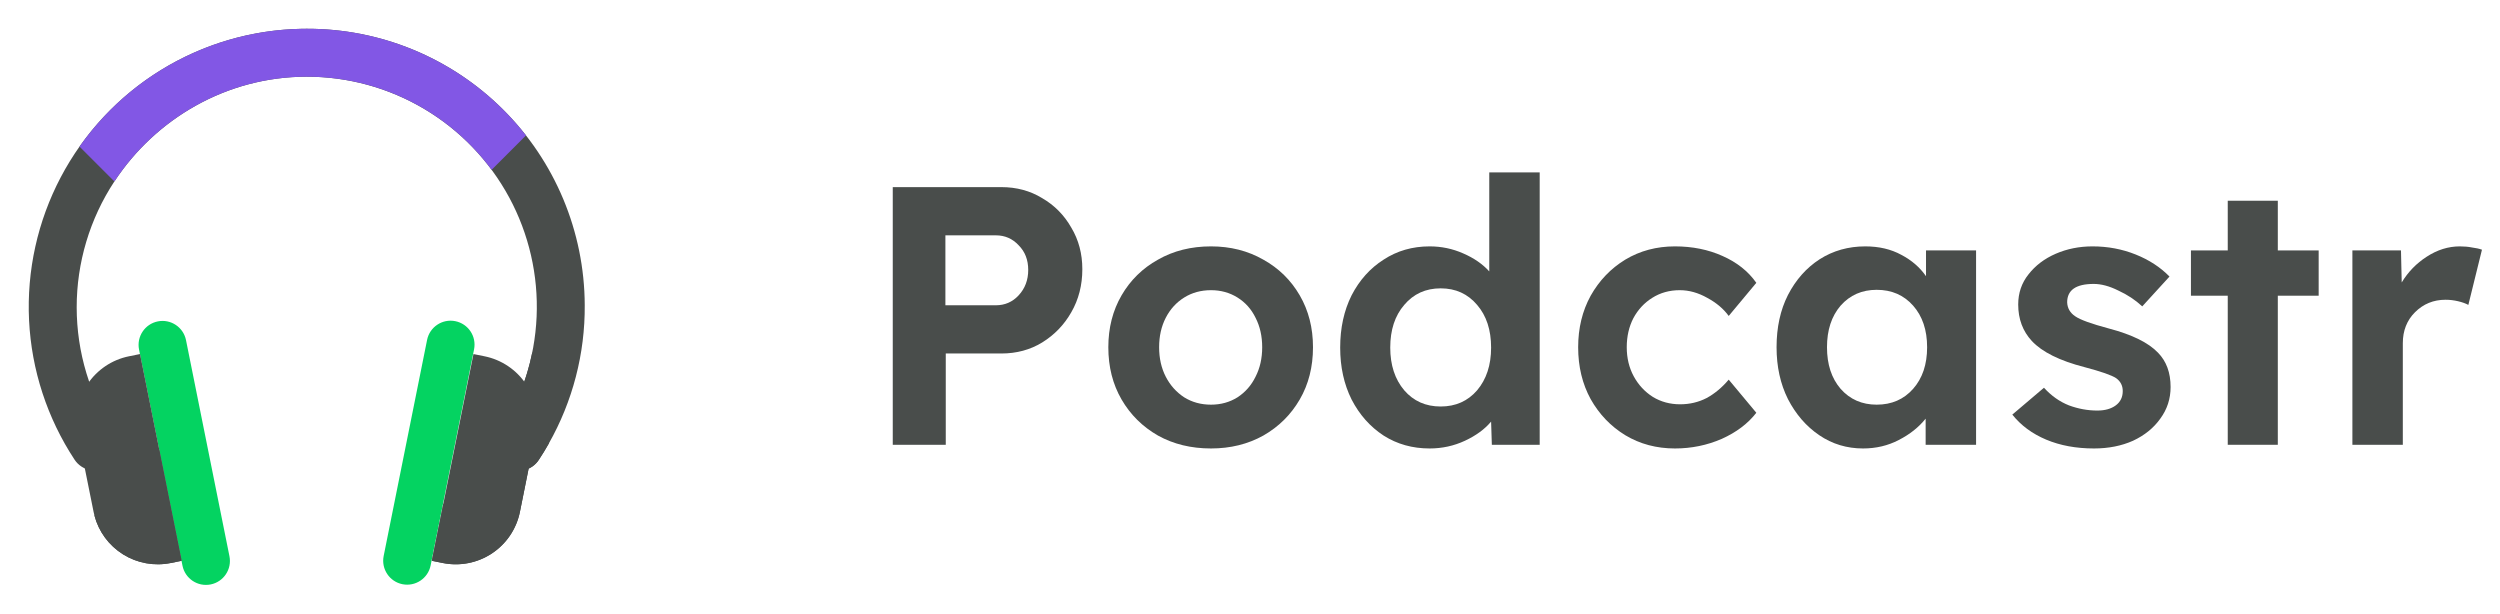
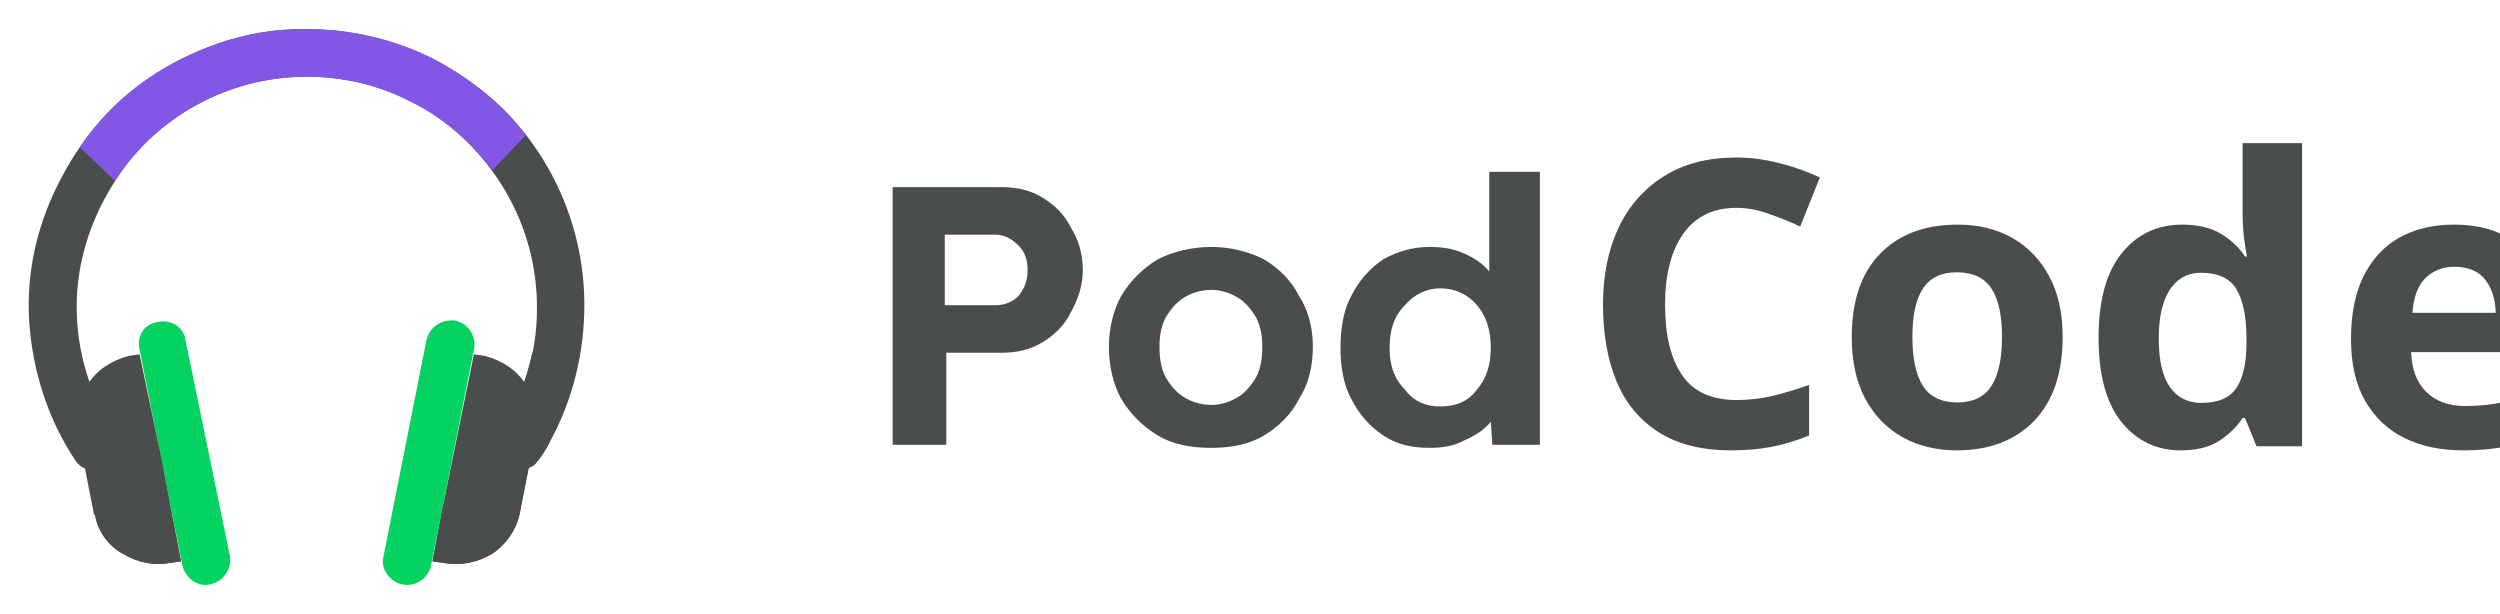
<svg xmlns="http://www.w3.org/2000/svg" width="163" height="40" viewBox="0 0 163 40" fill="none">
-   <path d="M58.208 29V12.2H65.288C66.28 12.2 67.168 12.44 67.952 12.92C68.752 13.384 69.384 14.024 69.848 14.84C70.328 15.64 70.568 16.544 70.568 17.552C70.568 18.592 70.328 19.528 69.848 20.36C69.384 21.176 68.752 21.832 67.952 22.328C67.168 22.808 66.28 23.048 65.288 23.048H61.664V29H58.208ZM61.64 19.904H64.928C65.52 19.904 66.016 19.688 66.416 19.256C66.832 18.808 67.04 18.256 67.04 17.6C67.04 16.944 66.832 16.408 66.416 15.992C66.016 15.56 65.52 15.344 64.928 15.344H61.64V19.904Z" fill="#494D4B" />
-   <path d="M78.959 29.24C77.663 29.24 76.511 28.96 75.503 28.4C74.495 27.824 73.703 27.04 73.127 26.048C72.551 25.056 72.263 23.92 72.263 22.64C72.263 21.376 72.551 20.248 73.127 19.256C73.703 18.264 74.495 17.488 75.503 16.928C76.511 16.352 77.663 16.064 78.959 16.064C80.223 16.064 81.359 16.352 82.367 16.928C83.375 17.488 84.167 18.264 84.743 19.256C85.319 20.248 85.607 21.376 85.607 22.64C85.607 23.92 85.319 25.056 84.743 26.048C84.167 27.04 83.375 27.824 82.367 28.4C81.359 28.96 80.223 29.24 78.959 29.24ZM78.959 26.384C79.599 26.384 80.175 26.224 80.687 25.904C81.199 25.568 81.591 25.12 81.863 24.56C82.151 24 82.295 23.36 82.295 22.64C82.295 21.92 82.151 21.28 81.863 20.72C81.591 20.16 81.199 19.72 80.687 19.4C80.175 19.08 79.599 18.92 78.959 18.92C78.303 18.92 77.719 19.08 77.207 19.4C76.695 19.72 76.295 20.16 76.007 20.72C75.719 21.28 75.575 21.92 75.575 22.64C75.575 23.36 75.719 24 76.007 24.56C76.295 25.12 76.695 25.568 77.207 25.904C77.719 26.224 78.303 26.384 78.959 26.384Z" fill="#494D4B" />
-   <path d="M93.212 29.24C92.092 29.24 91.092 28.96 90.212 28.4C89.332 27.824 88.636 27.04 88.124 26.048C87.628 25.056 87.38 23.928 87.38 22.664C87.38 21.384 87.628 20.248 88.124 19.256C88.636 18.264 89.332 17.488 90.212 16.928C91.092 16.352 92.092 16.064 93.212 16.064C93.98 16.064 94.708 16.216 95.396 16.52C96.1 16.824 96.668 17.216 97.1 17.696V11.24H100.388V29H97.268L97.22 27.488C96.804 27.984 96.236 28.4 95.516 28.736C94.796 29.072 94.028 29.24 93.212 29.24ZM93.932 26.504C94.908 26.504 95.7 26.152 96.308 25.448C96.916 24.728 97.22 23.8 97.22 22.664C97.22 21.512 96.916 20.584 96.308 19.88C95.7 19.16 94.908 18.8 93.932 18.8C92.956 18.8 92.164 19.16 91.556 19.88C90.948 20.584 90.644 21.512 90.644 22.664C90.644 23.8 90.948 24.728 91.556 25.448C92.164 26.152 92.956 26.504 93.932 26.504Z" fill="#494D4B" />
-   <path d="M109.208 29.24C108.008 29.24 106.928 28.952 105.968 28.376C105.024 27.8 104.272 27.016 103.712 26.024C103.168 25.032 102.896 23.904 102.896 22.64C102.896 21.392 103.168 20.272 103.712 19.28C104.272 18.288 105.024 17.504 105.968 16.928C106.928 16.352 108.008 16.064 109.208 16.064C110.344 16.064 111.376 16.272 112.304 16.688C113.248 17.104 113.984 17.688 114.512 18.44L112.712 20.6C112.376 20.136 111.912 19.744 111.32 19.424C110.728 19.088 110.128 18.92 109.52 18.92C108.848 18.92 108.248 19.088 107.72 19.424C107.208 19.744 106.8 20.184 106.496 20.744C106.208 21.304 106.064 21.936 106.064 22.64C106.064 23.344 106.216 23.976 106.52 24.536C106.824 25.096 107.24 25.544 107.768 25.88C108.296 26.2 108.888 26.36 109.544 26.36C110.168 26.36 110.744 26.224 111.272 25.952C111.8 25.664 112.28 25.264 112.712 24.752L114.512 26.912C113.968 27.616 113.216 28.184 112.256 28.616C111.296 29.032 110.28 29.24 109.208 29.24Z" fill="#494D4B" />
-   <path d="M121.472 29.24C120.416 29.24 119.464 28.952 118.616 28.376C117.768 27.8 117.088 27.016 116.576 26.024C116.08 25.032 115.832 23.904 115.832 22.64C115.832 21.344 116.08 20.208 116.576 19.232C117.088 18.24 117.776 17.464 118.64 16.904C119.52 16.344 120.512 16.064 121.616 16.064C122.512 16.064 123.296 16.248 123.968 16.616C124.64 16.968 125.176 17.432 125.576 18.008V16.328H128.84V29H125.552V27.296C125.104 27.856 124.52 28.32 123.8 28.688C123.096 29.056 122.32 29.24 121.472 29.24ZM122.36 26.384C123.336 26.384 124.128 26.04 124.736 25.352C125.344 24.664 125.648 23.76 125.648 22.64C125.648 21.52 125.344 20.616 124.736 19.928C124.128 19.24 123.336 18.896 122.36 18.896C121.4 18.896 120.616 19.24 120.008 19.928C119.416 20.616 119.12 21.52 119.12 22.64C119.12 23.76 119.416 24.664 120.008 25.352C120.616 26.04 121.4 26.384 122.36 26.384Z" fill="#494D4B" />
-   <path d="M136.531 29.24C135.363 29.24 134.323 29.048 133.411 28.664C132.499 28.28 131.763 27.736 131.203 27.032L133.267 25.28C133.747 25.808 134.291 26.192 134.899 26.432C135.507 26.656 136.123 26.768 136.747 26.768C137.243 26.768 137.643 26.656 137.947 26.432C138.251 26.208 138.403 25.896 138.403 25.496C138.403 25.144 138.259 24.864 137.971 24.656C137.683 24.464 136.995 24.224 135.907 23.936C134.291 23.52 133.147 22.952 132.475 22.232C131.883 21.592 131.587 20.8 131.587 19.856C131.587 19.104 131.811 18.448 132.259 17.888C132.707 17.312 133.299 16.864 134.035 16.544C134.771 16.224 135.571 16.064 136.435 16.064C137.427 16.064 138.363 16.24 139.243 16.592C140.123 16.944 140.859 17.424 141.451 18.032L139.675 19.976C139.227 19.56 138.707 19.216 138.115 18.944C137.539 18.656 137.003 18.512 136.507 18.512C135.355 18.512 134.779 18.912 134.779 19.712C134.795 20.096 134.971 20.4 135.307 20.624C135.627 20.848 136.355 21.112 137.491 21.416C139.011 21.816 140.083 22.344 140.707 23C141.251 23.56 141.523 24.304 141.523 25.232C141.523 26 141.299 26.688 140.851 27.296C140.419 27.904 139.827 28.384 139.075 28.736C138.323 29.072 137.475 29.24 136.531 29.24Z" fill="#494D4B" />
-   <path d="M145.249 29V19.28H142.849V16.328H145.249V13.088H148.513V16.328H151.177V19.28H148.513V29H145.249Z" fill="#494D4B" />
-   <path d="M153.376 29V16.328H156.544L156.592 18.416C157.008 17.728 157.552 17.168 158.224 16.736C158.912 16.288 159.632 16.064 160.384 16.064C160.672 16.064 160.936 16.088 161.176 16.136C161.432 16.168 161.648 16.216 161.824 16.28L160.936 19.88C160.76 19.784 160.536 19.704 160.264 19.64C159.992 19.576 159.72 19.544 159.448 19.544C158.664 19.544 158 19.816 157.456 20.36C156.928 20.888 156.664 21.56 156.664 22.376V29H153.376Z" fill="#494D4B" />
-   <path d="M38.125 19.888C38.149 23.054 37.34 26.171 35.777 28.926C35.575 29.284 35.361 29.634 35.134 29.976C35.023 30.15 34.877 30.3 34.707 30.417C34.537 30.535 34.345 30.617 34.142 30.66C33.94 30.702 33.731 30.704 33.528 30.666C33.325 30.627 33.132 30.548 32.959 30.434C32.786 30.32 32.638 30.173 32.523 30.001C32.408 29.83 32.328 29.637 32.288 29.434C32.247 29.231 32.248 29.022 32.289 28.82C32.33 28.617 32.411 28.424 32.527 28.253C34.019 25.99 34.868 23.364 34.987 20.656C35.105 17.948 34.488 15.259 33.2 12.874C31.912 10.489 30.002 8.497 27.673 7.111C25.344 5.724 22.683 4.995 19.972 5C14.762 5.01 10.142 7.745 7.457 11.832C5.852 14.27 4.998 17.126 5 20.045C5.003 22.964 5.863 25.818 7.473 28.253C7.701 28.599 7.782 29.022 7.699 29.427C7.616 29.834 7.375 30.19 7.029 30.418C6.683 30.646 6.261 30.728 5.855 30.645C5.449 30.561 5.092 30.32 4.864 29.974C3.079 27.265 2.054 24.127 1.895 20.887C1.737 17.647 2.451 14.424 3.962 11.553C5.474 8.683 7.729 6.271 10.491 4.569C13.253 2.868 16.421 1.938 19.664 1.878C19.778 1.876 19.891 1.875 20.005 1.875C24.795 1.865 29.393 3.756 32.791 7.133C36.188 10.511 38.106 15.098 38.125 19.888Z" fill="#494D4B" />
-   <path d="M9.066 22.794L11.898 36.882C12.068 37.728 12.891 38.275 13.737 38.105C14.582 37.935 15.13 37.112 14.96 36.266L12.128 22.179C11.958 21.333 11.135 20.785 10.289 20.955C9.444 21.125 8.896 21.949 9.066 22.794Z" fill="#04D361" />
-   <path d="M11.844 36.564L11.126 36.709C10.059 36.923 8.95 36.722 8.027 36.147C7.103 35.572 6.434 34.665 6.157 33.612C6.136 33.531 6.116 33.45 6.1 33.367L5.071 28.256C4.848 27.146 5.075 25.993 5.701 25.051C6.328 24.108 7.303 23.453 8.413 23.229L9.13 23.084L10.39 29.341L11.844 36.564Z" fill="#494D4B" />
-   <path d="M11.844 36.564L11.126 36.709C10.059 36.923 8.95 36.722 8.027 36.147C7.103 35.572 6.434 34.665 6.157 33.612C7.674 32.298 9.09 30.87 10.39 29.341L11.844 36.564Z" fill="#494D4B" />
-   <path d="M36.148 27.087L35.777 28.926C35.575 29.284 35.361 29.634 35.134 29.976C35.023 30.15 34.877 30.3 34.707 30.417C34.537 30.534 34.345 30.617 34.142 30.659C33.94 30.702 33.731 30.704 33.528 30.665C33.325 30.627 33.132 30.548 32.959 30.434C32.786 30.32 32.638 30.173 32.523 30.001C32.408 29.829 32.328 29.637 32.288 29.434C32.247 29.231 32.248 29.022 32.289 28.819C32.33 28.617 32.411 28.424 32.527 28.253C33.587 26.65 34.326 24.858 34.705 22.974C35.293 23.467 35.737 24.109 35.991 24.833C36.245 25.557 36.299 26.335 36.148 27.087Z" fill="#494D4B" />
-   <path d="M34.295 8.83L32.054 11.071C30.657 9.182 28.836 7.649 26.737 6.594C24.638 5.54 22.321 4.993 19.972 5C14.762 5.01 10.142 7.745 7.457 11.832L5.184 9.559C6.823 7.229 8.988 5.32 11.505 3.985C14.021 2.651 16.816 1.929 19.664 1.878C19.778 1.876 19.891 1.875 20.005 1.875C22.759 1.869 25.479 2.492 27.955 3.698C30.432 4.903 32.601 6.658 34.295 8.83Z" fill="#8257E5" />
-   <path d="M27.846 22.163L25.015 36.251C24.845 37.097 25.392 37.92 26.238 38.09C27.084 38.26 27.907 37.712 28.077 36.867L30.909 22.779C31.079 21.933 30.531 21.11 29.685 20.94C28.84 20.77 28.016 21.318 27.846 22.163Z" fill="#04D361" />
-   <path d="M34.929 28.256L33.9 33.367C33.677 34.477 33.022 35.452 32.079 36.079C31.137 36.705 29.984 36.932 28.874 36.709L28.156 36.564L28.9 32.871L30.869 23.084L31.587 23.229C32.697 23.453 33.672 24.108 34.299 25.05C34.386 25.18 34.465 25.314 34.536 25.453C34.982 26.315 35.12 27.304 34.929 28.256Z" fill="#494D4B" />
-   <path d="M34.929 28.256L33.9 33.367C33.677 34.477 33.022 35.452 32.079 36.079C31.137 36.705 29.984 36.932 28.874 36.709L28.156 36.564L28.9 32.871C31.04 30.609 32.93 28.122 34.536 25.453C34.982 26.315 35.12 27.304 34.929 28.256Z" fill="#494D4B" />
+   <path d="M 58.2 29 V 12.2 H 65.3 C 66.3 12.2 67.2 12.4 68 12.9 C 68.8 13.4 69.4 14 69.8 14.8 C 70.3 15.6 70.6 16.5 70.6 17.6 C 70.6 18.6 70.3 19.5 69.8 20.4 C 69.4 21.2 68.8 21.8 68 22.3 C 67.2 22.8 66.3 23 65.3 23 H 61.7 V 29 H 58.2 Z M 61.6 19.9 H 64.9 C 65.5 19.9 66 19.7 66.4 19.3 C 66.8 18.8 67 18.3 67 17.6 C 67 16.9 66.8 16.4 66.4 16 C 66 15.6 65.5 15.3 64.9 15.3 H 61.6 V 19.9 Z" fill="#494d4b" />
+   <path d="M 79 29.2 C 77.7 29.2 76.5 29 75.5 28.4 C 74.5 27.8 73.7 27 73.1 26 C 72.6 25.1 72.3 23.9 72.3 22.6 C 72.3 21.4 72.6 20.2 73.1 19.3 C 73.7 18.3 74.5 17.5 75.5 16.9 C 76.5 16.4 77.7 16.1 79 16.1 C 80.2 16.1 81.4 16.4 82.4 16.9 C 83.4 17.5 84.2 18.3 84.7 19.3 C 85.3 20.2 85.6 21.4 85.6 22.6 C 85.6 23.9 85.3 25.1 84.7 26 C 84.2 27 83.4 27.8 82.4 28.4 C 81.4 29 80.2 29.2 79 29.2 Z M 79 26.4 C 79.6 26.4 80.2 26.2 80.7 25.9 C 81.2 25.6 81.6 25.1 81.9 24.6 C 82.2 24 82.3 23.4 82.3 22.6 C 82.3 21.9 82.2 21.3 81.9 20.7 C 81.6 20.2 81.2 19.7 80.7 19.4 C 80.2 19.1 79.6 18.9 79 18.9 C 78.3 18.9 77.7 19.1 77.2 19.4 C 76.7 19.7 76.3 20.2 76 20.7 C 75.7 21.3 75.6 21.9 75.6 22.6 C 75.6 23.4 75.7 24 76 24.6 C 76.3 25.1 76.7 25.6 77.2 25.9 C 77.7 26.2 78.3 26.4 79 26.4 Z" fill="#494d4b" />
+   <path d="M 93.2 29.2 C 92.1 29.2 91.1 29 90.2 28.4 C 89.3 27.8 88.6 27 88.1 26 C 87.6 25.1 87.4 23.9 87.4 22.7 C 87.4 21.4 87.6 20.2 88.1 19.3 C 88.6 18.3 89.3 17.5 90.2 16.9 C 91.1 16.4 92.1 16.1 93.2 16.1 C 94 16.1 94.7 16.2 95.4 16.5 C 96.1 16.8 96.7 17.2 97.1 17.7 V 11.2 H 100.4 V 29 H 97.3 L 97.2 27.5 C 96.8 28 96.2 28.4 95.5 28.7 C 94.8 29.1 94 29.2 93.2 29.2 Z M 93.9 26.5 C 94.9 26.5 95.7 26.2 96.3 25.4 C 96.9 24.7 97.2 23.8 97.2 22.7 C 97.2 21.5 96.9 20.6 96.3 19.9 C 95.7 19.2 94.9 18.8 93.9 18.8 C 93 18.8 92.2 19.2 91.6 19.9 C 90.9 20.6 90.6 21.5 90.6 22.7 C 90.6 23.8 90.9 24.7 91.6 25.4 C 92.2 26.2 93 26.5 93.9 26.5 Z" fill="#494d4b" />
+   <path d="M 38.1 19.9 C 38.1 23.1 37.3 26.2 35.8 28.9 C 35.6 29.3 35.4 29.6 35.1 30 C 35 30.1 34.9 30.3 34.7 30.4 C 34.5 30.5 34.3 30.6 34.1 30.7 C 33.9 30.7 33.7 30.7 33.5 30.7 C 33.3 30.6 33.1 30.5 33 30.4 C 32.8 30.3 32.6 30.2 32.5 30 C 32.4 29.8 32.3 29.6 32.3 29.4 C 32.2 29.2 32.2 29 32.3 28.8 C 32.3 28.6 32.4 28.4 32.5 28.3 C 34 26 34.9 23.4 35 20.7 C 35.1 17.9 34.5 15.3 33.2 12.9 C 31.9 10.5 30 8.5 27.7 7.1 C 25.3 5.7 22.7 5 20 5 C 14.8 5 10.1 7.7 7.5 11.8 C 5.9 14.3 5 17.1 5 20 C 5 23 5.9 25.8 7.5 28.3 C 7.7 28.6 7.8 29 7.7 29.4 C 7.6 29.8 7.4 30.2 7 30.4 C 6.7 30.6 6.3 30.7 5.9 30.6 C 5.4 30.6 5.1 30.3 4.9 30 C 3.1 27.3 2.1 24.1 1.9 20.9 C 1.7 17.6 2.5 14.4 4 11.6 C 5.5 8.7 7.7 6.3 10.5 4.6 C 13.3 2.9 16.4 1.9 19.7 1.9 C 19.8 1.9 19.9 1.9 20 1.9 C 24.8 1.9 29.4 3.8 32.8 7.1 C 36.2 10.5 38.1 15.1 38.1 19.9 Z" fill="#494d4b" />
+   <path d="M 9.1 22.8 L 11.9 36.9 C 12.1 37.7 12.9 38.3 13.7 38.1 C 14.6 37.9 15.1 37.1 15 36.3 L 12.1 22.2 C 12 21.3 11.1 20.8 10.3 21 C 9.4 21.1 8.9 21.9 9.1 22.8 Z" fill="#04d361" />
+   <path d="M 11.8 36.6 L 11.1 36.7 C 10.1 36.9 9 36.7 8 36.1 C 7.1 35.6 6.4 34.7 6.2 33.6 C 6.1 33.5 6.1 33.5 6.1 33.4 L 5.1 28.3 C 4.8 27.1 5.1 26 5.7 25.1 C 6.3 24.1 7.3 23.5 8.4 23.2 L 9.1 23.1 L 10.4 29.3 L 11.8 36.6 Z" fill="#494d4b" />
+   <path d="M 11.8 36.6 L 11.1 36.7 C 10.1 36.9 9 36.7 8 36.1 C 7.1 35.6 6.4 34.7 6.2 33.6 C 7.7 32.3 9.1 30.9 10.4 29.3 L 11.8 36.6 Z" fill="#494d4b" />
+   <path d="M 36.1 27.1 L 35.8 28.9 C 35.6 29.3 35.4 29.6 35.1 30 C 35 30.1 34.9 30.3 34.7 30.4 C 34.5 30.5 34.3 30.6 34.1 30.7 C 33.9 30.7 33.7 30.7 33.5 30.7 C 33.3 30.6 33.1 30.5 33 30.4 C 32.8 30.3 32.6 30.2 32.5 30 C 32.4 29.8 32.3 29.6 32.3 29.4 C 32.2 29.2 32.2 29 32.3 28.8 C 32.3 28.6 32.4 28.4 32.5 28.3 C 33.6 26.7 34.3 24.9 34.7 23 C 35.3 23.5 35.7 24.1 36 24.8 C 36.2 25.6 36.3 26.3 36.1 27.1 Z" fill="#494d4b" />
+   <path d="M 34.3 8.8 L 32.1 11.1 C 30.7 9.2 28.8 7.6 26.7 6.6 C 24.6 5.5 22.3 5 20 5 C 14.8 5 10.1 7.7 7.5 11.8 L 5.2 9.6 C 6.8 7.2 9 5.3 11.5 4 C 14 2.7 16.8 1.9 19.7 1.9 C 19.8 1.9 19.9 1.9 20 1.9 C 22.8 1.9 25.5 2.5 28 3.7 C 30.4 4.9 32.6 6.7 34.3 8.8 Z" fill="#8257e5" />
+   <path d="M 27.8 22.2 L 25 36.3 C 24.8 37.1 25.4 37.9 26.2 38.1 C 27.1 38.3 27.9 37.7 28.1 36.9 L 30.9 22.8 C 31.1 21.9 30.5 21.1 29.7 20.9 C 28.8 20.8 28 21.3 27.8 22.2 Z" fill="#04d361" />
+   <path d="M 34.9 28.3 L 33.9 33.4 C 33.7 34.5 33 35.5 32.1 36.1 C 31.1 36.7 30 36.9 28.9 36.7 L 28.2 36.6 L 28.9 32.9 L 30.9 23.1 L 31.6 23.2 C 32.7 23.5 33.7 24.1 34.3 25.1 C 34.4 25.2 34.5 25.3 34.5 25.5 C 35 26.3 35.1 27.3 34.9 28.3 Z" fill="#494d4b" />
+   <path d="M 34.9 28.3 L 33.9 33.4 C 33.7 34.5 33 35.5 32.1 36.1 C 31.1 36.7 30 36.9 28.9 36.7 L 28.2 36.6 L 28.9 32.9 C 31 30.6 32.9 28.1 34.5 25.5 C 35 26.3 35.1 27.3 34.9 28.3 Z" fill="#494d4b" />
+   <style>
+       .heavy { font: bold 26px sans-serif; }
+     </style>
+   <text class="heavy" textLength="60" x="103" y="29.1" fill="#494d4b">
+         Code
+     </text>
</svg>
